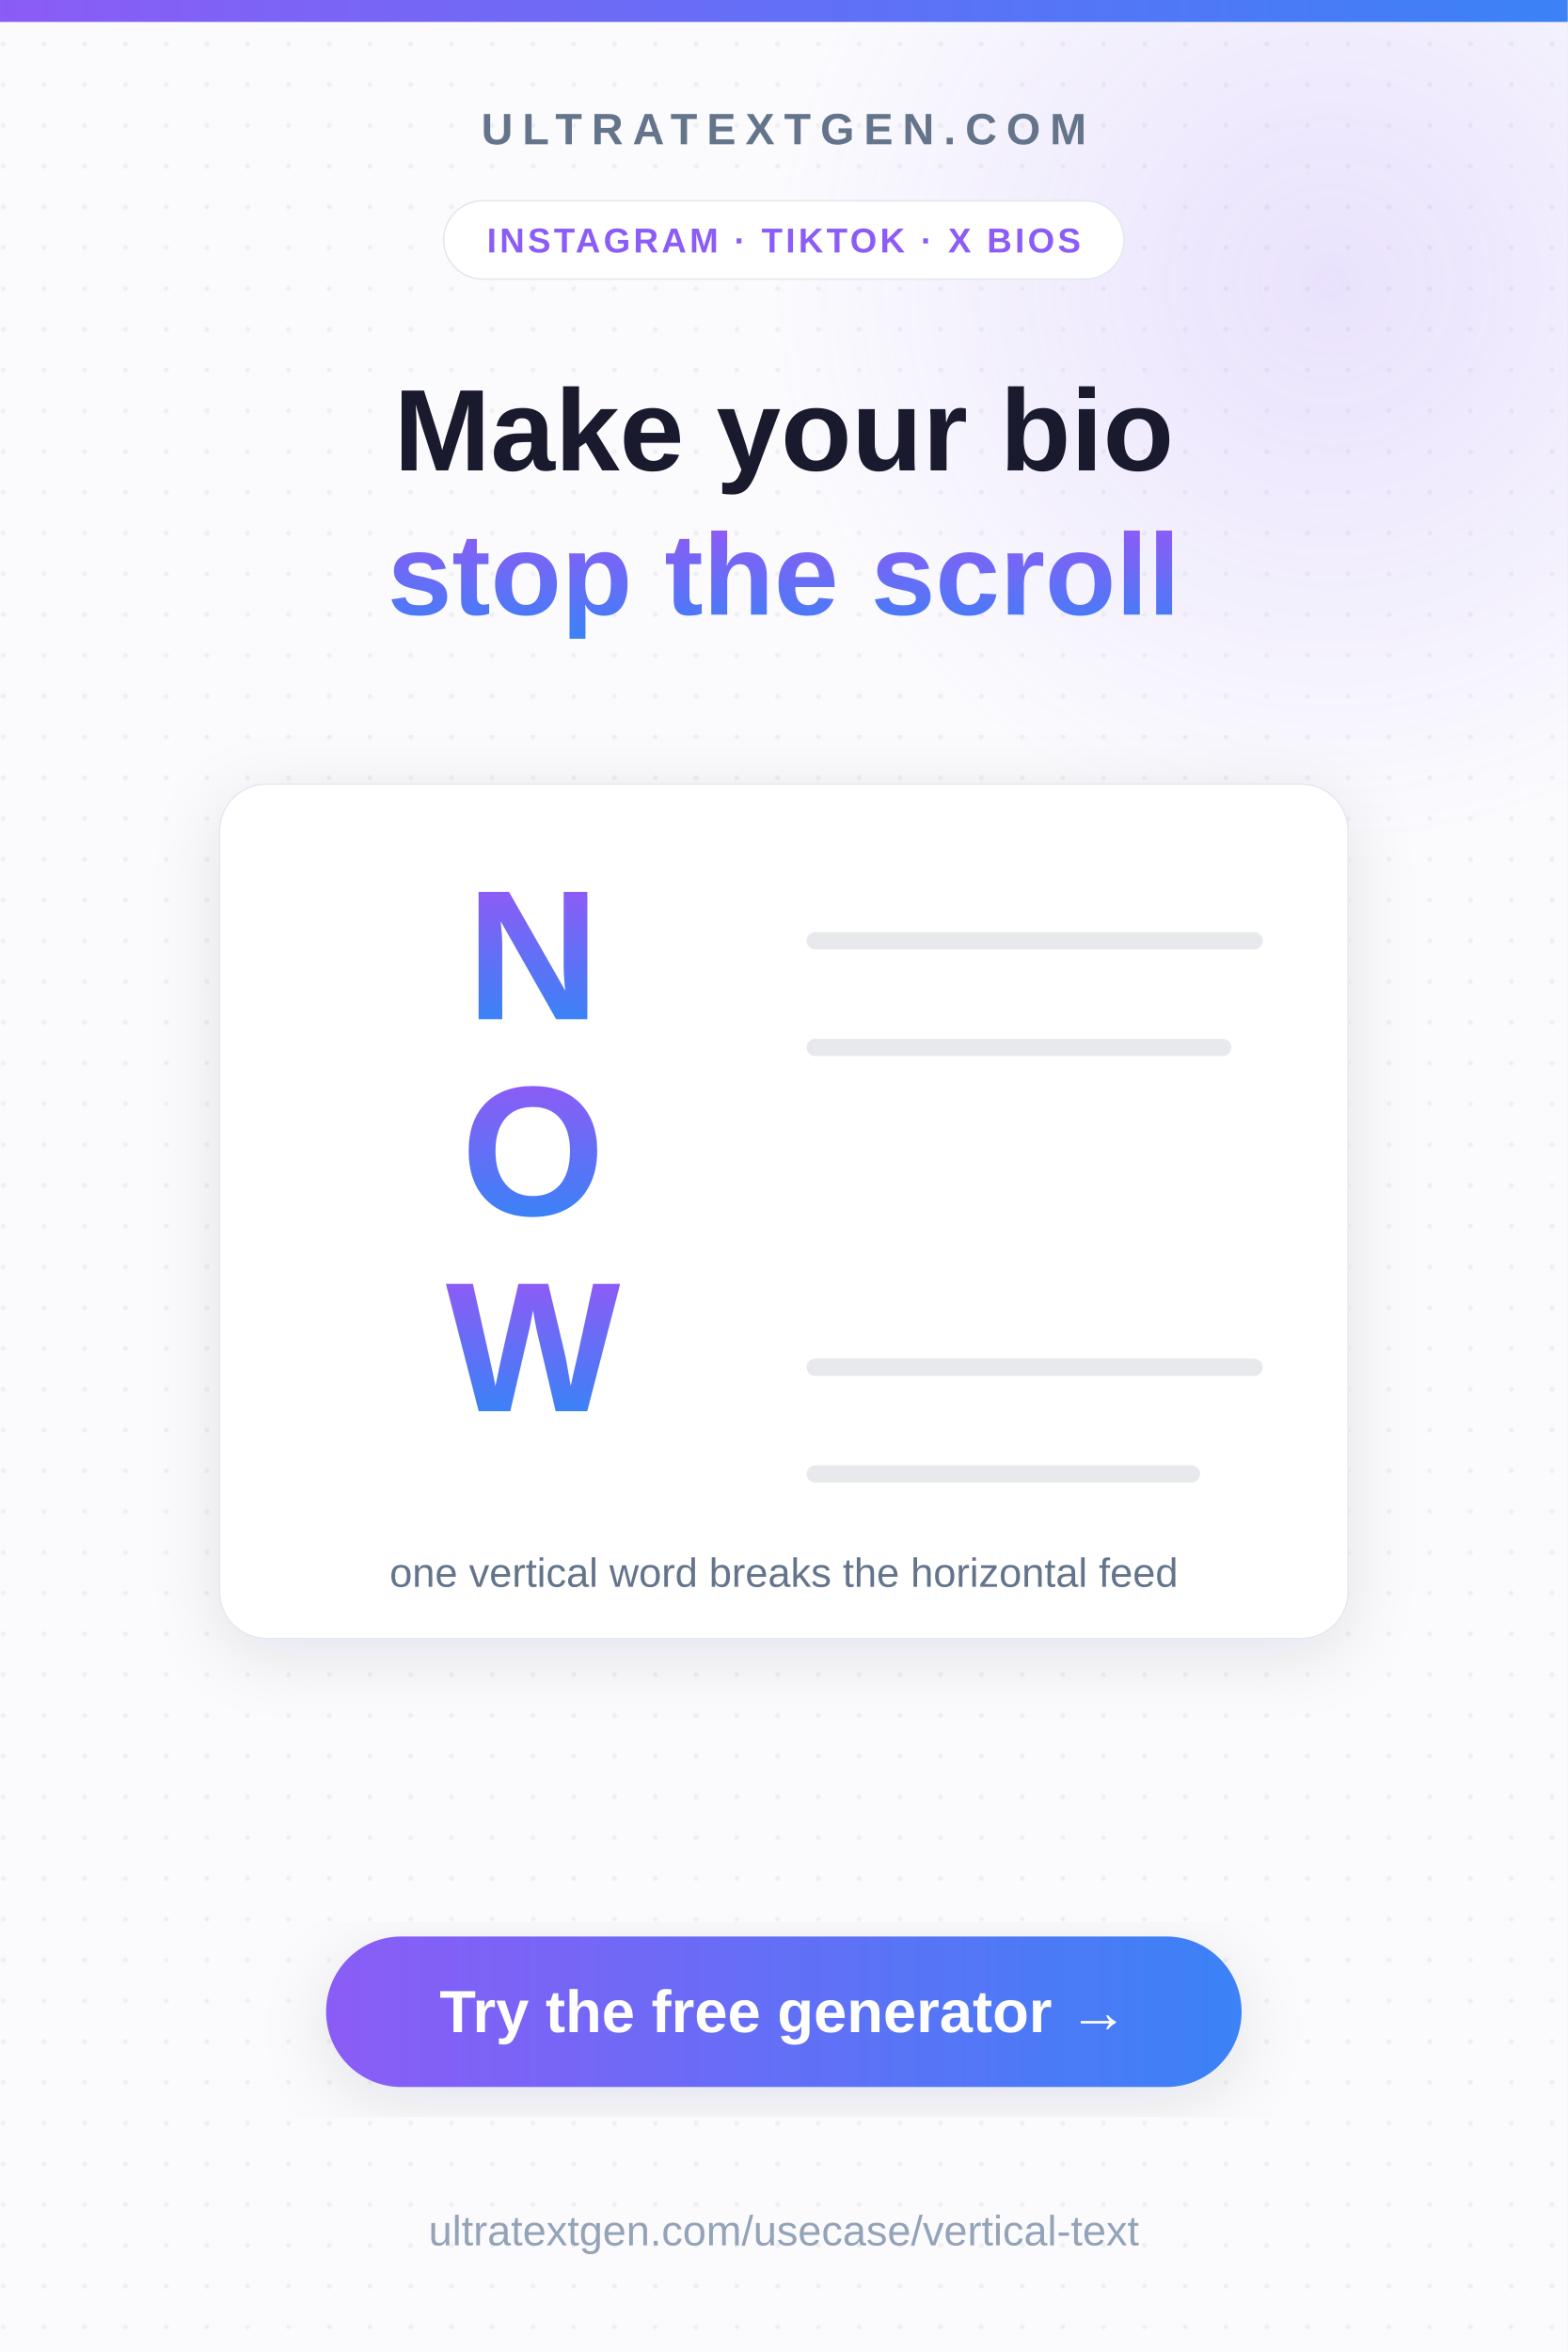
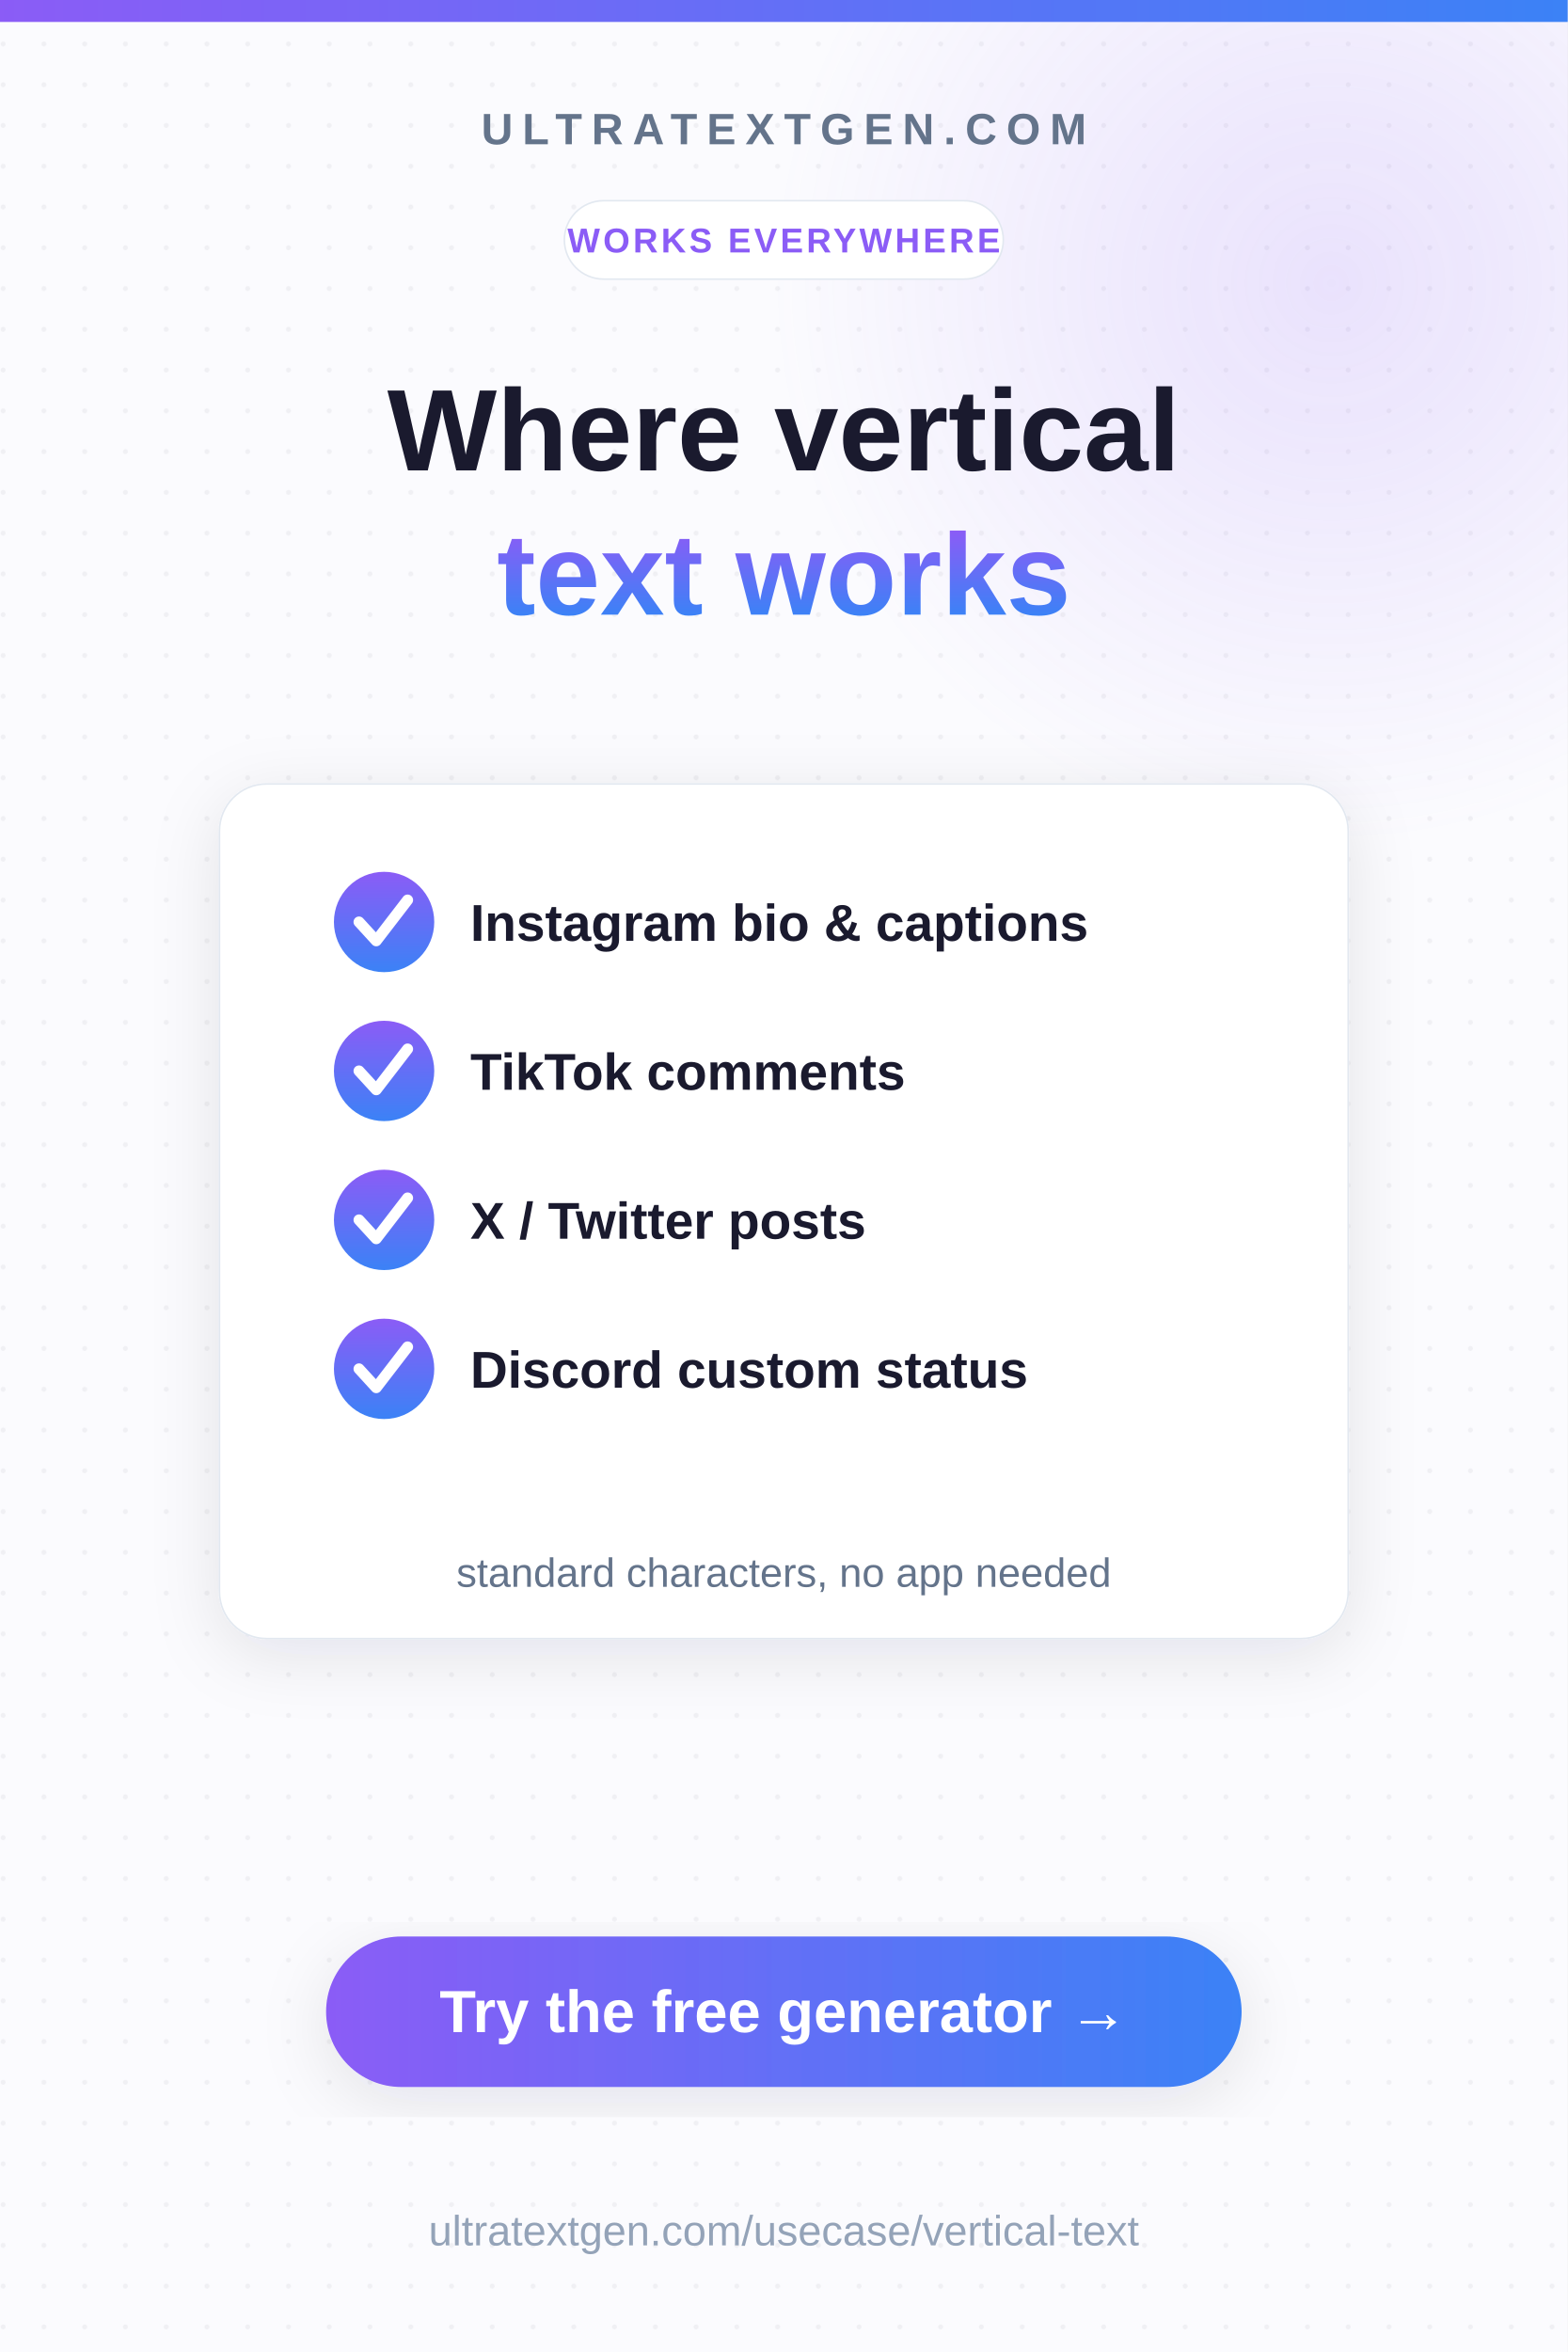
<svg xmlns="http://www.w3.org/2000/svg" viewBox="0 0 1000 1500" width="1000" height="1500" role="img" font-family="Liberation Sans, DejaVu Sans, Arial, sans-serif">
  <defs>
    <linearGradient id="g" x1="0" y1="0" x2="0" y2="1">
      <stop offset="0" stop-color="#8b5cf6" />
      <stop offset="1" stop-color="#3b82f6" />
    </linearGradient>
    <linearGradient id="gh" x1="0" y1="0" x2="1" y2="0">
      <stop offset="0" stop-color="#8b5cf6" />
      <stop offset="1" stop-color="#3b82f6" />
    </linearGradient>
    <radialGradient id="glow" cx="0.5" cy="0.5" r="0.5">
      <stop offset="0" stop-color="#8b5cf6" stop-opacity="0.16" />
      <stop offset="1" stop-color="#8b5cf6" stop-opacity="0" />
    </radialGradient>
    <pattern id="dots" width="26" height="26" patternUnits="userSpaceOnUse">
      <circle cx="2" cy="2" r="1.6" fill="#1a1a2e" opacity="0.05" />
    </pattern>
    <filter id="sh" x="-20%" y="-20%" width="140%" height="140%">
      <feDropShadow dx="0" dy="10" stdDeviation="22" flood-color="#1a1a2e" flood-opacity="0.10" />
    </filter>
  </defs>
  <rect width="1000" height="1500" fill="#FBFBFE" />
  <rect width="1000" height="1500" fill="url(#dots)" />
  <circle cx="850" cy="180" r="360" fill="url(#glow)" />
  <rect width="1000" height="14" fill="url(#gh)" />
  <text x="500" y="92" text-anchor="middle" font-size="28" font-weight="700" letter-spacing="6" fill="#64748b">ULTRATEXTGEN.COM</text>
-   <rect x="283" y="128" width="434" height="50" rx="25" fill="#ffffff" stroke="#e2e8f0" />
-   <text x="500" y="161" text-anchor="middle" font-size="22" font-weight="700" letter-spacing="2" fill="#8b5cf6">INSTAGRAM · TIKTOK · X BIOS</text>
-   <text x="500" y="300" text-anchor="middle" font-size="74" font-weight="700" fill="#1a1a2e">Make your bio</text>
-   <text x="500" y="392" text-anchor="middle" font-size="74" font-weight="700" fill="url(#g)">stop the scroll</text>
+   <rect x="360" y="128" width="280" height="50" rx="25" fill="#ffffff" stroke="#e2e8f0" />
+   <text x="500" y="161" text-anchor="middle" font-size="22" font-weight="700" letter-spacing="2" fill="#8b5cf6">WORKS EVERYWHERE</text>
+   <text x="500" y="300" text-anchor="middle" font-size="74" font-weight="700" fill="#1a1a2e">Where vertical</text>
+   <text x="500" y="392" text-anchor="middle" font-size="74" font-weight="700" fill="url(#g)">text works</text>
  <rect x="140" y="500" width="720" height="545" rx="30" fill="#ffffff" stroke="#e2e8f0" filter="url(#sh)" />
-   <g stroke="#64748b" stroke-width="11" stroke-linecap="round" opacity="0.16">
-     <line x1="520" y1="600" x2="800" y2="600" />
-     <line x1="520" y1="668" x2="780" y2="668" />
-     <line x1="520" y1="872" x2="800" y2="872" />
-     <line x1="520" y1="940" x2="760" y2="940" />
-   </g>
-   <g text-anchor="middle" font-size="118" font-weight="700" fill="url(#g)">
-     <text x="340" y="650">N</text>
-     <text x="340" y="775">O</text>
-     <text x="340" y="900">W</text>
-   </g>
-   <text x="500" y="1012" text-anchor="middle" font-size="26" fill="#64748b">one vertical word breaks the horizontal feed</text>
+   <circle cx="245" cy="588" r="32" fill="url(#g)" />
+   <path d="M229 588 l11 12 20 -26" stroke="#ffffff" stroke-width="7" fill="none" stroke-linecap="round" stroke-linejoin="round" />
+   <text x="300" y="600" font-size="33" font-weight="600" fill="#1a1a2e">Instagram bio &amp; captions</text>
+   <circle cx="245" cy="683" r="32" fill="url(#g)" />
+   <path d="M229 683 l11 12 20 -26" stroke="#ffffff" stroke-width="7" fill="none" stroke-linecap="round" stroke-linejoin="round" />
+   <text x="300" y="695" font-size="33" font-weight="600" fill="#1a1a2e">TikTok comments</text>
+   <circle cx="245" cy="778" r="32" fill="url(#g)" />
+   <path d="M229 778 l11 12 20 -26" stroke="#ffffff" stroke-width="7" fill="none" stroke-linecap="round" stroke-linejoin="round" />
+   <text x="300" y="790" font-size="33" font-weight="600" fill="#1a1a2e">X / Twitter posts</text>
+   <circle cx="245" cy="873" r="32" fill="url(#g)" />
+   <path d="M229 873 l11 12 20 -26" stroke="#ffffff" stroke-width="7" fill="none" stroke-linecap="round" stroke-linejoin="round" />
+   <text x="300" y="885" font-size="33" font-weight="600" fill="#1a1a2e">Discord custom status</text>
+   <text x="500" y="1012" text-anchor="middle" font-size="26" fill="#64748b">standard characters, no app needed</text>
  <rect x="208" y="1235" width="584" height="96" rx="48" fill="url(#gh)" filter="url(#sh)" />
  <text x="500" y="1296" text-anchor="middle" font-size="38" font-weight="700" fill="#ffffff">Try the free generator →</text>
  <text x="500" y="1432" text-anchor="middle" font-size="27" fill="#94a3b8">ultratextgen.com/usecase/vertical-text</text>
</svg>
